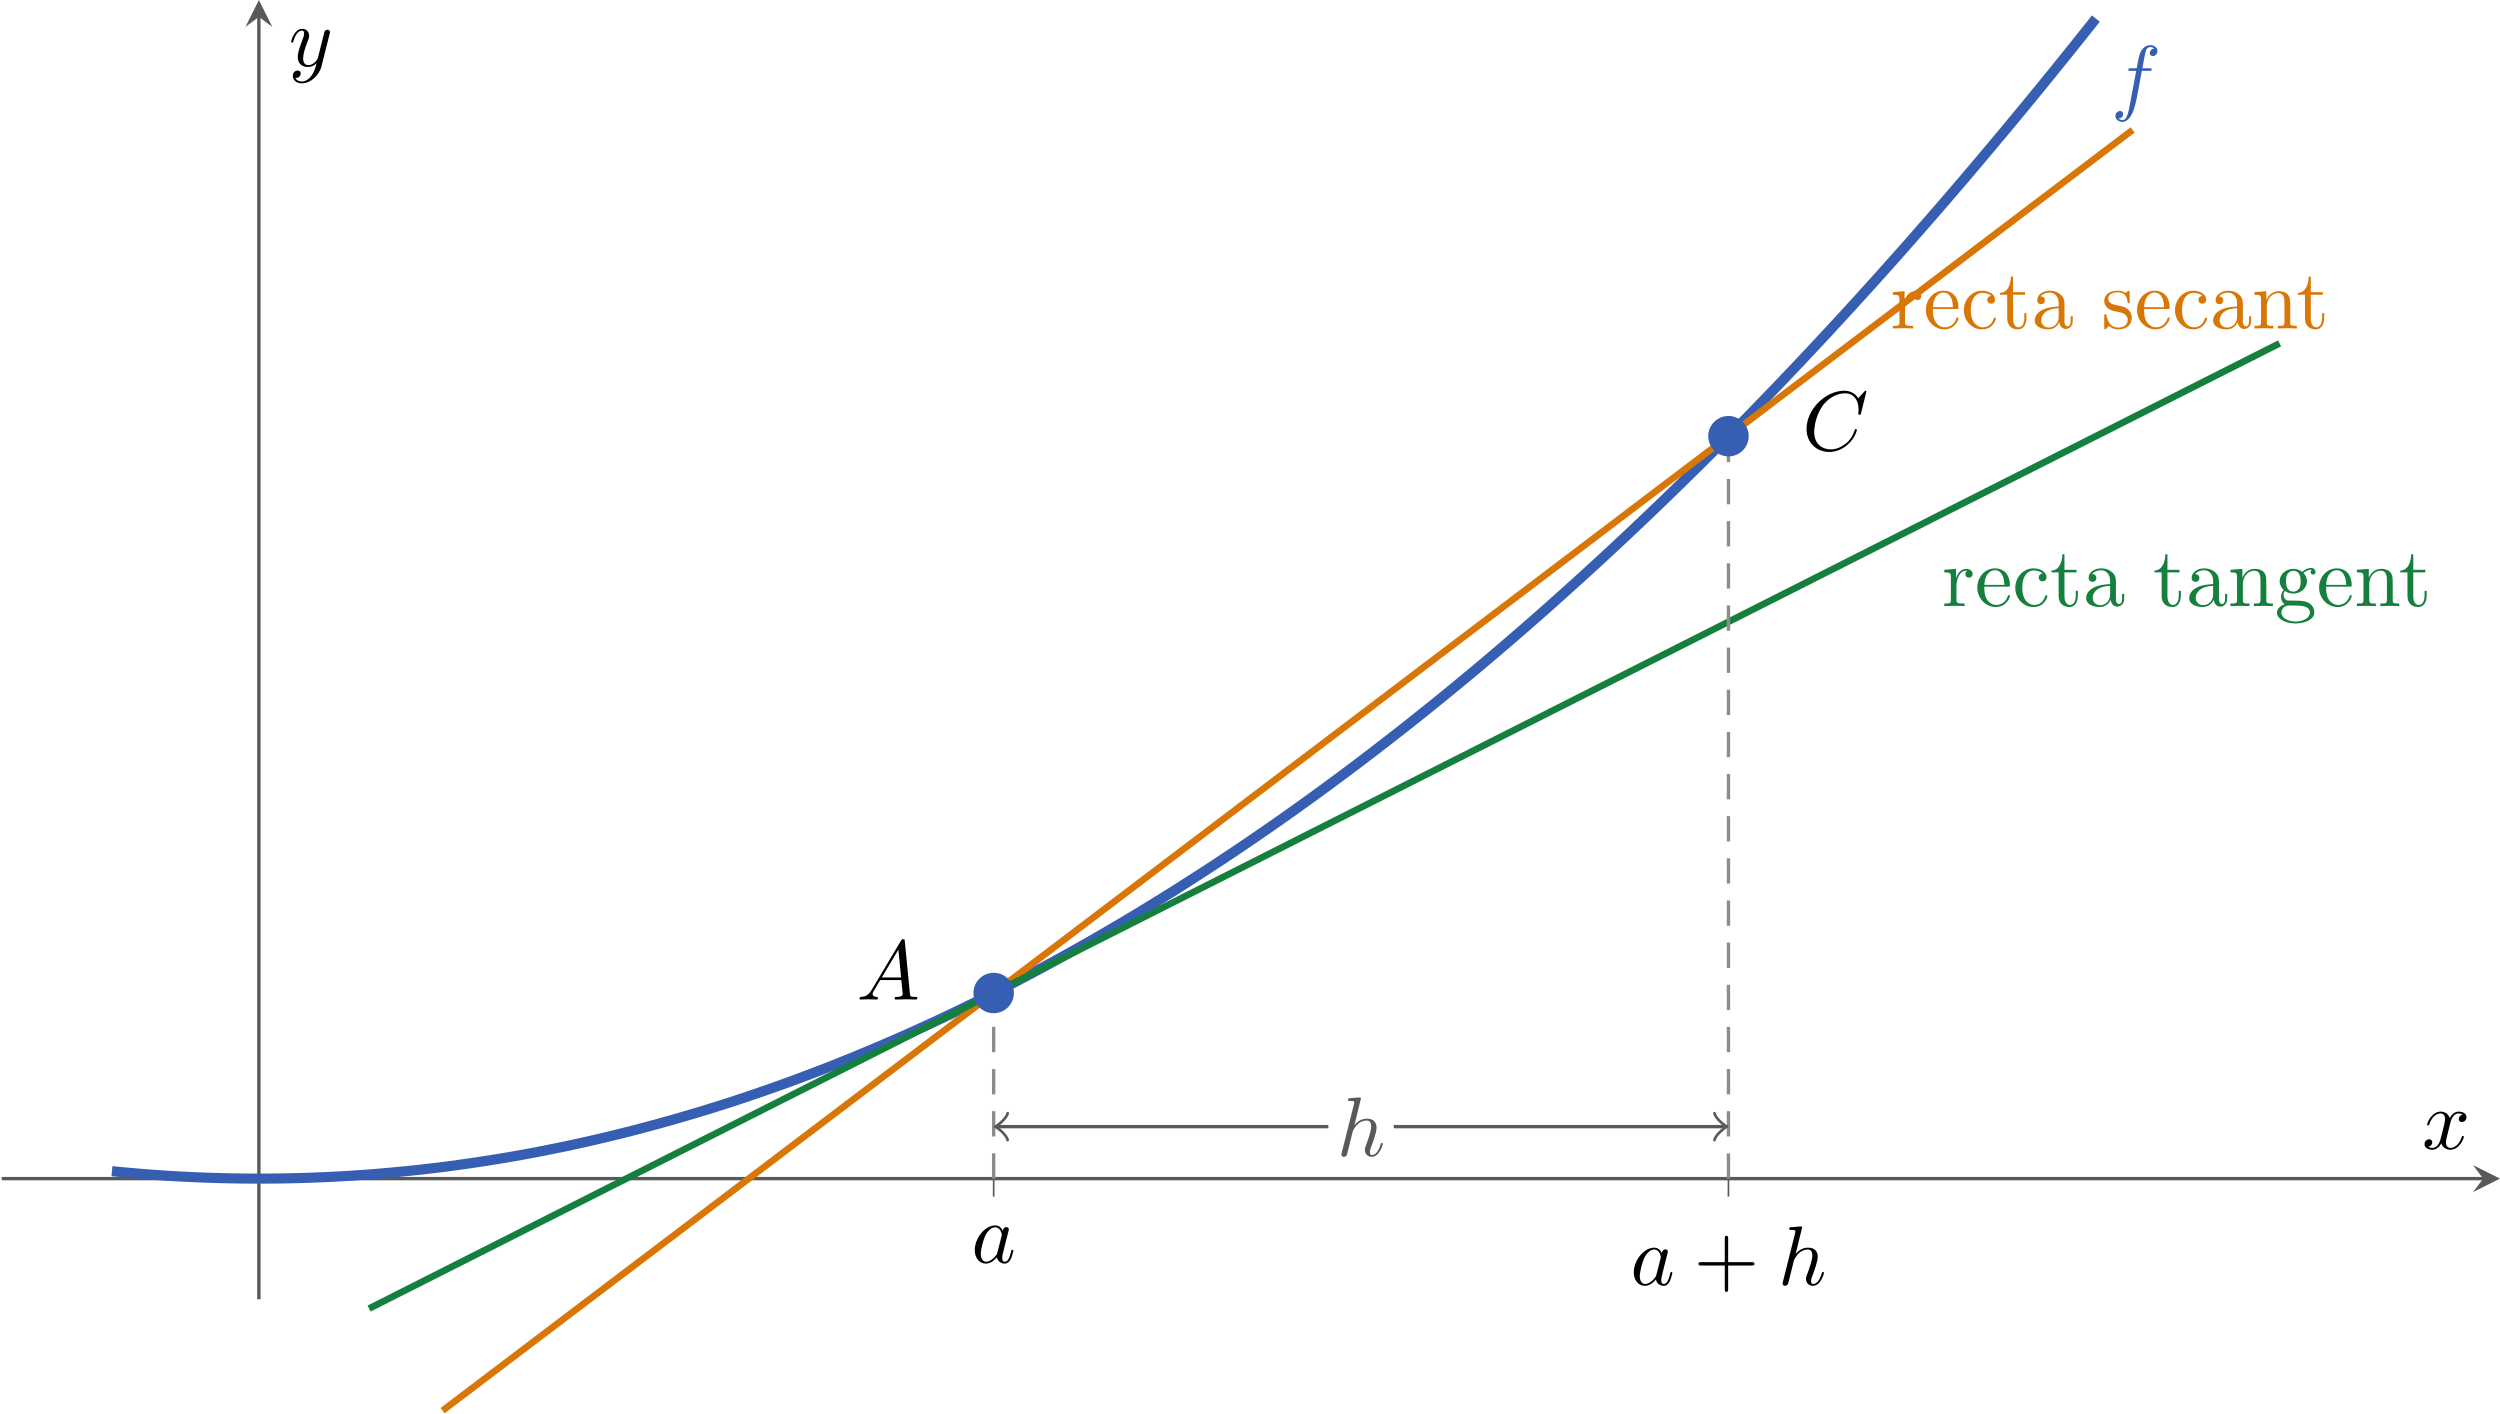
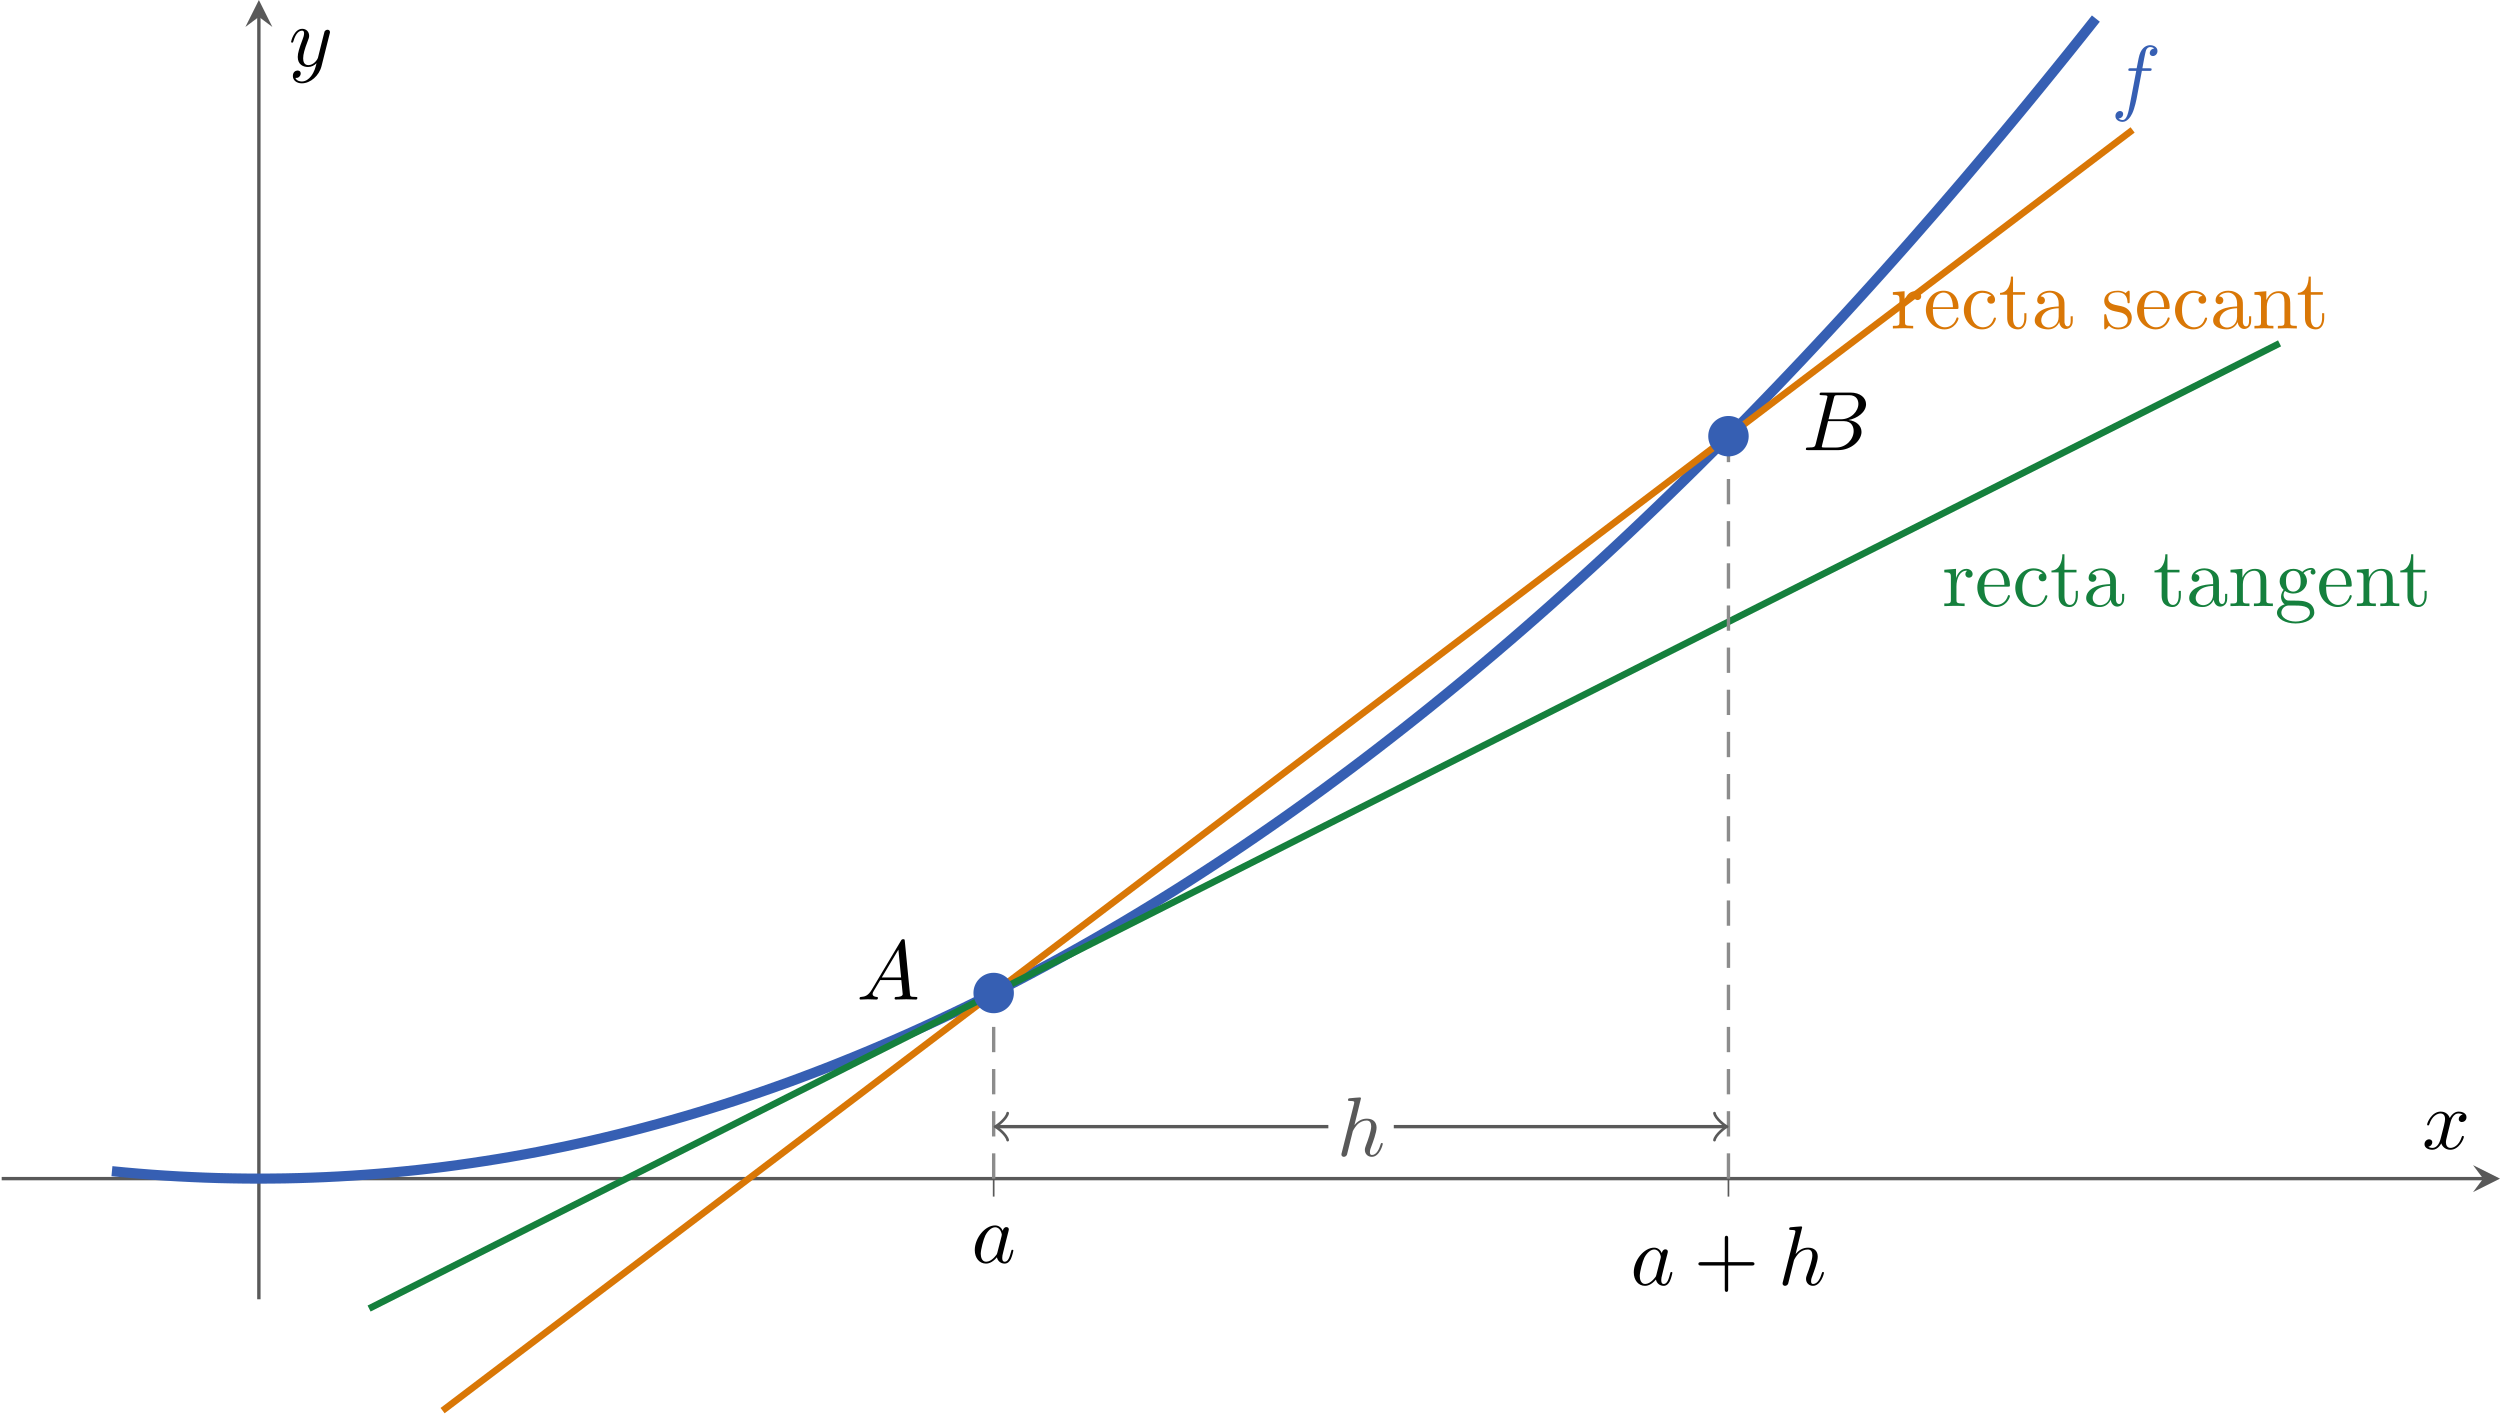
<svg xmlns="http://www.w3.org/2000/svg" xmlns:xlink="http://www.w3.org/1999/xlink" version="1.1" width="295.524pt" height="167.148pt" viewBox="-67.02 -66.82 295.524 167.148">
  <rect x="-67.02" y="-66.82" width="295.524" height="167.148" fill="white" />
  <defs>
    <path id="g0-65" d="M1.783-1.146C1.385-.478 .996-.339 .558-.309C.438-.299 .349-.299 .349-.11C.349-.05 .399 0 .478 0C.747 0 1.056-.03 1.335-.03C1.664-.03 2.012 0 2.331 0C2.391 0 2.521 0 2.521-.189C2.521-.299 2.431-.309 2.361-.309C2.132-.329 1.893-.408 1.893-.658C1.893-.777 1.953-.887 2.032-1.026L2.79-2.301H5.29C5.31-2.092 5.45-.737 5.45-.638C5.45-.339 4.932-.309 4.732-.309C4.593-.309 4.493-.309 4.493-.11C4.493 0 4.613 0 4.633 0C5.041 0 5.469-.03 5.878-.03C6.127-.03 6.755 0 7.004 0C7.064 0 7.183 0 7.183-.199C7.183-.309 7.083-.309 6.954-.309C6.336-.309 6.336-.379 6.306-.667L5.699-6.894C5.679-7.093 5.679-7.133 5.509-7.133C5.35-7.133 5.31-7.064 5.25-6.964L1.783-1.146ZM2.979-2.61L4.941-5.898L5.26-2.61H2.979Z" />
-     <path id="g0-67" d="M7.572-6.924C7.572-6.954 7.552-7.024 7.462-7.024C7.432-7.024 7.422-7.014 7.313-6.904L6.615-6.137C6.526-6.276 6.067-7.024 4.961-7.024C2.74-7.024 .498-4.822 .498-2.511C.498-.867 1.674 .219 3.198 .219C4.065 .219 4.822-.179 5.35-.638C6.276-1.455 6.446-2.361 6.446-2.391C6.446-2.491 6.346-2.491 6.326-2.491C6.267-2.491 6.217-2.471 6.197-2.391C6.107-2.102 5.878-1.395 5.191-.817C4.503-.259 3.875-.09 3.357-.09C2.461-.09 1.405-.608 1.405-2.162C1.405-2.73 1.614-4.344 2.61-5.509C3.218-6.217 4.154-6.715 5.041-6.715C6.057-6.715 6.645-5.948 6.645-4.792C6.645-4.394 6.615-4.384 6.615-4.284S6.725-4.184 6.765-4.184C6.894-4.184 6.894-4.204 6.944-4.384L7.572-6.924Z" />
+     <path id="g0-66" d="M1.594-.777C1.494-.389 1.474-.309 .687-.309C.518-.309 .418-.309 .418-.11C.418 0 .508 0 .687 0H4.244C5.818 0 6.994-1.176 6.994-2.152C6.994-2.869 6.416-3.447 5.45-3.557C6.486-3.746 7.532-4.483 7.532-5.43C7.532-6.167 6.874-6.804 5.679-6.804H2.331C2.142-6.804 2.042-6.804 2.042-6.605C2.042-6.496 2.132-6.496 2.321-6.496C2.341-6.496 2.531-6.496 2.7-6.476C2.879-6.456 2.969-6.446 2.969-6.316C2.969-6.276 2.959-6.247 2.929-6.127L1.594-.777ZM3.098-3.646L3.716-6.117C3.806-6.466 3.826-6.496 4.254-6.496H5.539C6.416-6.496 6.625-5.908 6.625-5.469C6.625-4.593 5.768-3.646 4.553-3.646H3.098ZM2.65-.309C2.511-.309 2.491-.309 2.431-.319C2.331-.329 2.301-.339 2.301-.418C2.301-.448 2.301-.468 2.351-.648L3.039-3.427H4.922C5.878-3.427 6.067-2.69 6.067-2.262C6.067-1.275 5.181-.309 4.005-.309H2.65Z" />
    <path id="g0-97" d="M3.716-3.766C3.537-4.134 3.248-4.403 2.8-4.403C1.634-4.403 .399-2.939 .399-1.484C.399-.548 .946 .11 1.724 .11C1.923 .11 2.421 .07 3.019-.638C3.098-.219 3.447 .11 3.925 .11C4.274 .11 4.503-.12 4.663-.438C4.832-.797 4.961-1.405 4.961-1.425C4.961-1.524 4.872-1.524 4.842-1.524C4.742-1.524 4.732-1.484 4.702-1.345C4.533-.697 4.354-.11 3.945-.11C3.676-.11 3.646-.369 3.646-.568C3.646-.787 3.666-.867 3.776-1.305C3.885-1.724 3.905-1.823 3.995-2.202L4.354-3.597C4.423-3.875 4.423-3.895 4.423-3.935C4.423-4.105 4.304-4.204 4.134-4.204C3.895-4.204 3.746-3.985 3.716-3.766ZM3.068-1.186C3.019-1.006 3.019-.986 2.869-.817C2.431-.269 2.022-.11 1.743-.11C1.245-.11 1.106-.658 1.106-1.046C1.106-1.544 1.425-2.77 1.654-3.228C1.963-3.816 2.411-4.184 2.809-4.184C3.457-4.184 3.597-3.367 3.597-3.308S3.577-3.188 3.567-3.138L3.068-1.186Z" />
    <path id="g0-102" d="M3.656-3.985H4.513C4.712-3.985 4.812-3.985 4.812-4.184C4.812-4.294 4.712-4.294 4.543-4.294H3.716L3.925-5.43C3.965-5.639 4.105-6.346 4.164-6.466C4.254-6.655 4.423-6.804 4.633-6.804C4.672-6.804 4.932-6.804 5.121-6.625C4.682-6.585 4.583-6.237 4.583-6.087C4.583-5.858 4.762-5.738 4.951-5.738C5.21-5.738 5.499-5.958 5.499-6.336C5.499-6.795 5.041-7.024 4.633-7.024C4.294-7.024 3.666-6.844 3.367-5.858C3.308-5.649 3.278-5.549 3.039-4.294H2.351C2.162-4.294 2.052-4.294 2.052-4.105C2.052-3.985 2.142-3.985 2.331-3.985H2.989L2.242-.05C2.062 .917 1.893 1.823 1.375 1.823C1.335 1.823 1.086 1.823 .897 1.644C1.355 1.614 1.445 1.255 1.445 1.106C1.445 .877 1.265 .757 1.076 .757C.817 .757 .528 .976 .528 1.355C.528 1.803 .966 2.042 1.375 2.042C1.923 2.042 2.321 1.455 2.501 1.076C2.819 .448 3.049-.757 3.059-.827L3.656-3.985Z" />
    <path id="g0-104" d="M2.859-6.804C2.859-6.814 2.859-6.914 2.73-6.914C2.501-6.914 1.773-6.834 1.514-6.814C1.435-6.804 1.325-6.795 1.325-6.615C1.325-6.496 1.415-6.496 1.564-6.496C2.042-6.496 2.062-6.426 2.062-6.326L2.032-6.127L.588-.389C.548-.249 .548-.229 .548-.169C.548 .06 .747 .11 .837 .11C.996 .11 1.156-.01 1.205-.149L1.395-.907L1.614-1.803C1.674-2.022 1.733-2.242 1.783-2.471C1.803-2.531 1.883-2.859 1.893-2.919C1.923-3.009 2.232-3.567 2.57-3.836C2.79-3.995 3.098-4.184 3.527-4.184S4.065-3.846 4.065-3.487C4.065-2.949 3.686-1.863 3.447-1.255C3.367-1.026 3.318-.907 3.318-.707C3.318-.239 3.666 .11 4.134 .11C5.071 .11 5.44-1.345 5.44-1.425C5.44-1.524 5.35-1.524 5.32-1.524C5.22-1.524 5.22-1.494 5.171-1.345C5.021-.817 4.702-.11 4.154-.11C3.985-.11 3.915-.209 3.915-.438C3.915-.687 4.005-.927 4.095-1.146C4.254-1.574 4.702-2.76 4.702-3.337C4.702-3.985 4.304-4.403 3.557-4.403C2.929-4.403 2.451-4.095 2.082-3.636L2.859-6.804Z" />
    <path id="g0-120" d="M3.328-3.009C3.387-3.268 3.616-4.184 4.314-4.184C4.364-4.184 4.603-4.184 4.812-4.055C4.533-4.005 4.334-3.756 4.334-3.517C4.334-3.357 4.443-3.168 4.712-3.168C4.932-3.168 5.25-3.347 5.25-3.746C5.25-4.264 4.663-4.403 4.324-4.403C3.746-4.403 3.397-3.875 3.278-3.646C3.029-4.304 2.491-4.403 2.202-4.403C1.166-4.403 .598-3.118 .598-2.869C.598-2.77 .697-2.77 .717-2.77C.797-2.77 .827-2.79 .847-2.879C1.186-3.935 1.843-4.184 2.182-4.184C2.371-4.184 2.72-4.095 2.72-3.517C2.72-3.208 2.55-2.54 2.182-1.146C2.022-.528 1.674-.11 1.235-.11C1.176-.11 .946-.11 .737-.239C.986-.289 1.205-.498 1.205-.777C1.205-1.046 .986-1.126 .837-1.126C.538-1.126 .289-.867 .289-.548C.289-.09 .787 .11 1.225 .11C1.883 .11 2.242-.588 2.271-.648C2.391-.279 2.75 .11 3.347 .11C4.374 .11 4.941-1.176 4.941-1.425C4.941-1.524 4.852-1.524 4.822-1.524C4.732-1.524 4.712-1.484 4.692-1.415C4.364-.349 3.686-.11 3.367-.11C2.979-.11 2.819-.428 2.819-.767C2.819-.986 2.879-1.205 2.989-1.644L3.328-3.009Z" />
    <path id="g0-121" d="M4.842-3.796C4.882-3.935 4.882-3.955 4.882-4.025C4.882-4.204 4.742-4.294 4.593-4.294C4.493-4.294 4.334-4.234 4.244-4.085C4.224-4.035 4.144-3.726 4.105-3.547C4.035-3.288 3.965-3.019 3.905-2.75L3.457-.956C3.417-.807 2.989-.11 2.331-.11C1.823-.11 1.714-.548 1.714-.917C1.714-1.375 1.883-1.993 2.222-2.869C2.381-3.278 2.421-3.387 2.421-3.587C2.421-4.035 2.102-4.403 1.604-4.403C.658-4.403 .289-2.959 .289-2.869C.289-2.77 .389-2.77 .408-2.77C.508-2.77 .518-2.79 .568-2.949C.837-3.885 1.235-4.184 1.574-4.184C1.654-4.184 1.823-4.184 1.823-3.866C1.823-3.616 1.724-3.357 1.654-3.168C1.255-2.112 1.076-1.544 1.076-1.076C1.076-.189 1.704 .11 2.291 .11C2.68 .11 3.019-.06 3.298-.339C3.168 .179 3.049 .667 2.65 1.196C2.391 1.534 2.012 1.823 1.554 1.823C1.415 1.823 .966 1.793 .797 1.405C.956 1.405 1.086 1.405 1.225 1.285C1.325 1.196 1.425 1.066 1.425 .877C1.425 .568 1.156 .528 1.056 .528C.827 .528 .498 .687 .498 1.176C.498 1.674 .936 2.042 1.554 2.042C2.58 2.042 3.606 1.136 3.885 .01L4.842-3.796Z" />
    <path id="g1-43" d="M4.075-2.291H6.854C6.994-2.291 7.183-2.291 7.183-2.491S6.994-2.69 6.854-2.69H4.075V-5.479C4.075-5.619 4.075-5.808 3.875-5.808S3.676-5.619 3.676-5.479V-2.69H.887C.747-2.69 .558-2.69 .558-2.491S.747-2.291 .887-2.291H3.676V.498C3.676 .638 3.676 .827 3.875 .827S4.075 .638 4.075 .498V-2.291Z" />
    <path id="g1-97" d="M3.318-.757C3.357-.359 3.626 .06 4.095 .06C4.304 .06 4.912-.08 4.912-.887V-1.445H4.663V-.887C4.663-.309 4.413-.249 4.304-.249C3.975-.249 3.935-.697 3.935-.747V-2.74C3.935-3.158 3.935-3.547 3.577-3.915C3.188-4.304 2.69-4.463 2.212-4.463C1.395-4.463 .707-3.995 .707-3.337C.707-3.039 .907-2.869 1.166-2.869C1.445-2.869 1.624-3.068 1.624-3.328C1.624-3.447 1.574-3.776 1.116-3.786C1.385-4.134 1.873-4.244 2.192-4.244C2.68-4.244 3.248-3.856 3.248-2.969V-2.6C2.74-2.57 2.042-2.54 1.415-2.242C.667-1.903 .418-1.385 .418-.946C.418-.139 1.385 .11 2.012 .11C2.67 .11 3.128-.289 3.318-.757ZM3.248-2.391V-1.395C3.248-.448 2.531-.11 2.082-.11C1.594-.11 1.186-.458 1.186-.956C1.186-1.504 1.604-2.331 3.248-2.391Z" />
    <path id="g1-99" d="M1.166-2.172C1.166-3.796 1.983-4.214 2.511-4.214C2.6-4.214 3.228-4.204 3.577-3.846C3.168-3.816 3.108-3.517 3.108-3.387C3.108-3.128 3.288-2.929 3.567-2.929C3.826-2.929 4.025-3.098 4.025-3.397C4.025-4.075 3.268-4.463 2.501-4.463C1.255-4.463 .339-3.387 .339-2.152C.339-.877 1.325 .11 2.481 .11C3.816 .11 4.134-1.086 4.134-1.186S4.035-1.285 4.005-1.285C3.915-1.285 3.895-1.245 3.875-1.186C3.587-.259 2.939-.139 2.57-.139C2.042-.139 1.166-.568 1.166-2.172Z" />
    <path id="g1-101" d="M1.116-2.511C1.176-3.995 2.012-4.244 2.351-4.244C3.377-4.244 3.477-2.899 3.477-2.511H1.116ZM1.106-2.301H3.885C4.105-2.301 4.134-2.301 4.134-2.511C4.134-3.497 3.597-4.463 2.351-4.463C1.196-4.463 .279-3.437 .279-2.192C.279-.857 1.325 .11 2.471 .11C3.686 .11 4.134-.996 4.134-1.186C4.134-1.285 4.055-1.305 4.005-1.305C3.915-1.305 3.895-1.245 3.875-1.166C3.527-.139 2.63-.139 2.531-.139C2.032-.139 1.634-.438 1.405-.807C1.106-1.285 1.106-1.943 1.106-2.301Z" />
    <path id="g1-103" d="M2.212-1.714C1.345-1.714 1.345-2.71 1.345-2.939C1.345-3.208 1.355-3.527 1.504-3.776C1.584-3.895 1.813-4.174 2.212-4.174C3.078-4.174 3.078-3.178 3.078-2.949C3.078-2.68 3.068-2.361 2.919-2.112C2.839-1.993 2.61-1.714 2.212-1.714ZM1.056-1.325C1.056-1.365 1.056-1.594 1.225-1.793C1.614-1.514 2.022-1.484 2.212-1.484C3.138-1.484 3.826-2.172 3.826-2.939C3.826-3.308 3.666-3.676 3.417-3.905C3.776-4.244 4.134-4.294 4.314-4.294C4.334-4.294 4.384-4.294 4.413-4.284C4.304-4.244 4.254-4.134 4.254-4.015C4.254-3.846 4.384-3.726 4.543-3.726C4.643-3.726 4.832-3.796 4.832-4.025C4.832-4.194 4.712-4.513 4.324-4.513C4.125-4.513 3.686-4.453 3.268-4.045C2.849-4.374 2.431-4.403 2.212-4.403C1.285-4.403 .598-3.716 .598-2.949C.598-2.511 .817-2.132 1.066-1.923C.936-1.773 .757-1.445 .757-1.096C.757-.787 .887-.408 1.196-.209C.598-.04 .279 .389 .279 .787C.279 1.504 1.265 2.052 2.481 2.052C3.656 2.052 4.692 1.544 4.692 .767C4.692 .418 4.553-.09 4.045-.369C3.517-.648 2.939-.648 2.331-.648C2.082-.648 1.654-.648 1.584-.658C1.265-.697 1.056-1.006 1.056-1.325ZM2.491 1.823C1.484 1.823 .797 1.315 .797 .787C.797 .329 1.176-.04 1.614-.07H2.202C3.059-.07 4.174-.07 4.174 .787C4.174 1.325 3.467 1.823 2.491 1.823Z" />
    <path id="g1-110" d="M1.096-3.427V-.757C1.096-.309 .986-.309 .319-.309V0C.667-.01 1.176-.03 1.445-.03C1.704-.03 2.222-.01 2.56 0V-.309C1.893-.309 1.783-.309 1.783-.757V-2.59C1.783-3.626 2.491-4.184 3.128-4.184C3.756-4.184 3.866-3.646 3.866-3.078V-.757C3.866-.309 3.756-.309 3.088-.309V0C3.437-.01 3.945-.03 4.214-.03C4.473-.03 4.991-.01 5.33 0V-.309C4.812-.309 4.563-.309 4.553-.608V-2.511C4.553-3.367 4.553-3.676 4.244-4.035C4.105-4.204 3.776-4.403 3.198-4.403C2.471-4.403 2.002-3.975 1.724-3.357V-4.403L.319-4.294V-3.985C1.016-3.985 1.096-3.915 1.096-3.427Z" />
    <path id="g1-114" d="M1.664-3.308V-4.403L.279-4.294V-3.985C.976-3.985 1.056-3.915 1.056-3.427V-.757C1.056-.309 .946-.309 .279-.309V0C.667-.01 1.136-.03 1.415-.03C1.813-.03 2.281-.03 2.68 0V-.309H2.471C1.733-.309 1.714-.418 1.714-.777V-2.311C1.714-3.298 2.132-4.184 2.889-4.184C2.959-4.184 2.979-4.184 2.999-4.174C2.969-4.164 2.77-4.045 2.77-3.786C2.77-3.507 2.979-3.357 3.198-3.357C3.377-3.357 3.626-3.477 3.626-3.796S3.318-4.403 2.889-4.403C2.162-4.403 1.803-3.736 1.664-3.308Z" />
    <path id="g1-115" d="M2.072-1.933C2.291-1.893 3.108-1.733 3.108-1.016C3.108-.508 2.76-.11 1.983-.11C1.146-.11 .787-.677 .598-1.524C.568-1.654 .558-1.694 .458-1.694C.329-1.694 .329-1.624 .329-1.445V-.13C.329 .04 .329 .11 .438 .11C.488 .11 .498 .1 .687-.09C.707-.11 .707-.13 .887-.319C1.325 .1 1.773 .11 1.983 .11C3.128 .11 3.587-.558 3.587-1.275C3.587-1.803 3.288-2.102 3.168-2.222C2.839-2.54 2.451-2.62 2.032-2.7C1.474-2.809 .807-2.939 .807-3.517C.807-3.866 1.066-4.274 1.923-4.274C3.019-4.274 3.068-3.377 3.088-3.068C3.098-2.979 3.188-2.979 3.208-2.979C3.337-2.979 3.337-3.029 3.337-3.218V-4.224C3.337-4.394 3.337-4.463 3.228-4.463C3.178-4.463 3.158-4.463 3.029-4.344C2.999-4.304 2.899-4.214 2.859-4.184C2.481-4.463 2.072-4.463 1.923-4.463C.707-4.463 .329-3.796 .329-3.238C.329-2.889 .488-2.61 .757-2.391C1.076-2.132 1.355-2.072 2.072-1.933Z" />
    <path id="g1-116" d="M1.724-3.985H3.148V-4.294H1.724V-6.127H1.474C1.465-5.31 1.166-4.244 .189-4.204V-3.985H1.036V-1.235C1.036-.01 1.963 .11 2.321 .11C3.029 .11 3.308-.598 3.308-1.235V-1.803H3.059V-1.255C3.059-.518 2.76-.139 2.391-.139C1.724-.139 1.724-1.046 1.724-1.215V-3.985Z" />
  </defs>
  <g id="page1">
    <path d="M50.441 74.629V70.379M137.3 74.629V70.379" stroke="#595959" fill="none" stroke-width=".199" stroke-miterlimit="10" />
    <path d="M-66.82 72.504H226.512" stroke="#595959" fill="none" stroke-width=".399" stroke-miterlimit="10" />
    <path d="M228.504 72.504L225.317 70.91L226.512 72.504L225.317 74.098" fill="#595959" />
    <path d="M-36.418 86.766V-64.828" stroke="#595959" fill="none" stroke-width=".399" stroke-miterlimit="10" />
    <path d="M-36.418-66.82L-38.012-63.633L-36.418-64.828L-34.824-63.633" fill="#595959" />
    <g transform="matrix(1 0 0 1 114.4286 -3.9278)">
      <use x="-66.62" y="86.367" xlink:href="#g0-97" />
    </g>
    <g transform="matrix(1 0 0 1 192.3302 -1.2988)">
      <use x="-66.62" y="86.367" xlink:href="#g0-97" />
      <use x="-59.14" y="86.367" xlink:href="#g1-43" />
      <use x="-49.178" y="86.367" xlink:href="#g0-104" />
    </g>
    <path d="M-53.789 71.625L-52.215 71.777L-50.641 71.914L-49.07 72.039L-47.496 72.148L-45.922 72.242L-44.348 72.32L-42.773 72.387L-41.199 72.438L-39.625 72.473L-38.051 72.496L-36.477 72.504L-34.902 72.496L-33.328 72.477L-31.754 72.441L-30.18 72.391L-28.605 72.328L-27.031 72.25L-25.461 72.156L-23.887 72.047L-22.312 71.926L-20.738 71.789L-19.164 71.637L-17.59 71.473L-16.016 71.293L-14.441 71.102L-12.867 70.891L-11.293 70.668L-9.719 70.43L-8.145 70.18L-6.57 69.914L-4.996 69.633L-3.422 69.34L-1.852 69.027L-.277 68.707L1.297 68.367L2.871 68.016L4.445 67.648L6.019 67.266L7.594 66.871L9.168 66.461L10.742 66.035L12.316 65.598L13.891 65.144L15.465 64.676L17.039 64.195L18.613 63.699L20.188 63.188L21.758 62.66L23.332 62.121L24.906 61.566L26.48 61L28.055 60.414L29.629 59.816L31.203 59.207L32.777 58.578L34.352 57.938L35.925 57.285L37.499 56.613L39.075 55.93L40.648 55.234L42.222 54.52L43.797 53.793L45.371 53.051L46.941 52.297L48.516 51.523L50.09 50.738L51.664 49.941L53.239 49.129L54.812 48.301L56.386 47.457L57.961 46.602L59.535 45.73L61.109 44.844L62.684 43.945L64.257 43.027L65.832 42.102L67.406 41.156L68.981 40.199L70.55 39.227L72.124 38.242L73.7 37.238L75.273 36.223L76.847 35.195L78.421 34.152L79.996 33.094L81.57 32.02L83.144 30.933L84.719 29.832L86.293 28.715L87.868 27.582L89.442 26.438L91.016 25.277L92.59 24.105L94.16 22.918L95.734 21.715L97.308 20.496L98.882 19.266L100.457 18.02L102.031 16.762L103.606 15.484L105.18 14.195L106.754 12.895L108.329 11.574L109.903 10.242L111.477 8.895L113.05 7.535L114.624 6.16L116.2 4.769L117.769 3.363L119.344 1.945L120.918 .512L122.493-.934L124.067-2.395L125.641-3.871L127.215-5.363L128.79-6.867L130.363-8.387L131.938-9.922L133.512-11.469L135.085-13.035L136.661-14.61L138.234-16.203L139.809-17.809L141.379-19.43L142.953-21.063L144.528-22.715L146.101-24.375L147.675-26.055L149.25-27.746L150.825-29.453L152.399-31.176L153.972-32.91L155.547-34.66L157.121-36.426L158.696-38.203L160.269-40L161.844-41.805L163.417-43.629L164.993-45.465L166.562-47.317L168.137-49.184L169.71-51.063L171.286-52.957L172.859-54.863L174.434-56.789L176.007-58.727L177.582-60.676L179.156-62.645L180.731-64.625" stroke="#365fb3" fill="none" stroke-width="1.196" stroke-miterlimit="10" />
    <g fill="#365fb3" transform="matrix(1 0 0 1 249.1342 -140.8226)">
      <use x="-66.62" y="86.367" xlink:href="#g0-102" />
    </g>
    <g transform="matrix(1 0 0 1 100.8583 -35.0327)">
      <use x="-66.62" y="86.367" xlink:href="#g0-65" />
    </g>
    <g transform="matrix(1 0 0 1 212.6532 -99.9773)">
-       <use x="-66.62" y="86.367" xlink:href="#g0-67" />
+       <use x="-66.62" y="86.367" xlink:href="#g0-66" />
    </g>
    <path d="M-14.703 99.93L-6.379 93.621L1.945 87.312L10.27 81.008L18.594 74.699L26.918 68.391L35.242 62.082L43.566 55.773L51.891 49.465L60.215 43.16L68.535 36.852L76.859 30.543L85.183 24.234L93.507 17.926L101.832 11.617L110.156 5.312L118.481-.996L126.805-7.305L135.129-13.613L143.453-19.922L151.778-26.231L160.101-32.535L168.425-38.844L176.75-45.152L185.075-51.461" stroke="#d97706" fill="none" stroke-width=".797" stroke-miterlimit="10" />
    <g fill="#d97706" transform="matrix(1 0 0 1 223.0762 -114.3593)">
      <use x="-66.62" y="86.367" xlink:href="#g1-114" />
      <use x="-62.718" y="86.367" xlink:href="#g1-101" />
      <use x="-58.29" y="86.367" xlink:href="#g1-99" />
      <use x="-53.862" y="86.367" xlink:href="#g1-116" />
      <use x="-49.988" y="86.367" xlink:href="#g1-97" />
      <use x="-41.686" y="86.367" xlink:href="#g1-115" />
      <use x="-37.756" y="86.367" xlink:href="#g1-101" />
      <use x="-33.328" y="86.367" xlink:href="#g1-99" />
      <use x="-28.9" y="86.367" xlink:href="#g1-97" />
      <use x="-23.919" y="86.367" xlink:href="#g1-110" />
      <use x="-18.661" y="86.367" xlink:href="#g1-116" />
    </g>
    <path d="M-23.391 87.863L-13.98 83.109L-4.57 78.355L4.84 73.602L14.25 68.848L23.66 64.094L33.07 59.34L42.48 54.586L51.891 49.832L61.297 45.078L70.707 40.324L80.118 35.57L89.528 30.816L98.938 26.062L108.347 21.308L117.757 16.555L127.168 11.801L136.578 7.047L145.988 2.293L155.399-2.461L164.804-7.215L174.214-11.969L183.625-16.723L193.036-21.477L202.446-26.231" stroke="#15803d" fill="none" stroke-width=".797" stroke-miterlimit="10" />
    <g fill="#15803d" transform="matrix(1 0 0 1 229.1562 -81.53918)">
      <use x="-66.62" y="86.367" xlink:href="#g1-114" />
      <use x="-62.718" y="86.367" xlink:href="#g1-101" />
      <use x="-58.29" y="86.367" xlink:href="#g1-99" />
      <use x="-53.862" y="86.367" xlink:href="#g1-116" />
      <use x="-49.988" y="86.367" xlink:href="#g1-97" />
      <use x="-41.686" y="86.367" xlink:href="#g1-116" />
      <use x="-37.811" y="86.367" xlink:href="#g1-97" />
      <use x="-32.83" y="86.367" xlink:href="#g1-110" />
      <use x="-27.295" y="86.367" xlink:href="#g1-103" />
      <use x="-22.314" y="86.367" xlink:href="#g1-101" />
      <use x="-17.886" y="86.367" xlink:href="#g1-110" />
      <use x="-12.628" y="86.367" xlink:href="#g1-116" />
    </g>
    <path d="M50.441 72.504V50.562" stroke="#8c8c8c" fill="none" stroke-width=".399" stroke-miterlimit="10" stroke-dasharray="2.989 1.993" />
    <path d="M137.3 72.504V-15.258" stroke="#8c8c8c" fill="none" stroke-width=".399" stroke-miterlimit="10" stroke-dasharray="2.989 1.993" />
    <path d="M50.898 66.359H136.844" stroke="#595959" fill="none" stroke-width=".399" stroke-miterlimit="10" />
    <path d="M52.094 67.953C51.996 67.355 50.898 66.461 50.602 66.359C50.898 66.262 51.996 65.363 52.094 64.766" stroke="#595959" fill="none" stroke-width=".319" stroke-miterlimit="10" stroke-linecap="round" stroke-linejoin="round" />
    <path d="M135.648 64.766C135.746 65.363 136.844 66.262 137.14 66.359C136.844 66.461 135.746 67.355 135.648 67.953" stroke="#595959" fill="none" stroke-width=".319" stroke-miterlimit="10" stroke-linecap="round" stroke-linejoin="round" />
    <path d="M90.004 70.816H97.739V61.906H90.004Z" fill="#fff" />
    <g fill="#595959" transform="matrix(1 0 0 1 157.6216 -16.5471)">
      <use x="-66.62" y="86.367" xlink:href="#g0-104" />
    </g>
    <path d="M52.633 50.562C52.633 49.352 51.653 48.371 50.441 48.371S48.249 49.352 48.249 50.562C48.249 51.773 49.23 52.754 50.441 52.754S52.633 51.773 52.633 50.562Z" fill="#365fb3" />
    <path d="M52.633 50.562C52.633 49.352 51.653 48.371 50.441 48.371S48.249 49.352 48.249 50.562C48.249 51.773 49.23 52.754 50.441 52.754S52.633 51.773 52.633 50.562Z" stroke="#365fb3" fill="none" stroke-width=".399" stroke-miterlimit="10" />
    <path d="M139.493-15.258C139.493-16.469 138.512-17.449 137.3-17.449S135.109-16.469 135.109-15.258S136.089-13.067 137.3-13.067S139.493-14.047 139.493-15.258Z" fill="#365fb3" />
    <path d="M139.493-15.258C139.493-16.469 138.512-17.449 137.3-17.449S135.109-16.469 135.109-15.258S136.089-13.067 137.3-13.067S139.493-14.047 139.493-15.258Z" stroke="#365fb3" fill="none" stroke-width=".399" stroke-miterlimit="10" />
    <g transform="matrix(1 0 0 1 285.9112 -17.3828)">
      <use x="-66.62" y="86.367" xlink:href="#g0-120" />
    </g>
    <g transform="matrix(1 0 0 1 33.7215 -145.3774)">
      <use x="-66.62" y="86.367" xlink:href="#g0-121" />
    </g>
  </g>
</svg>
